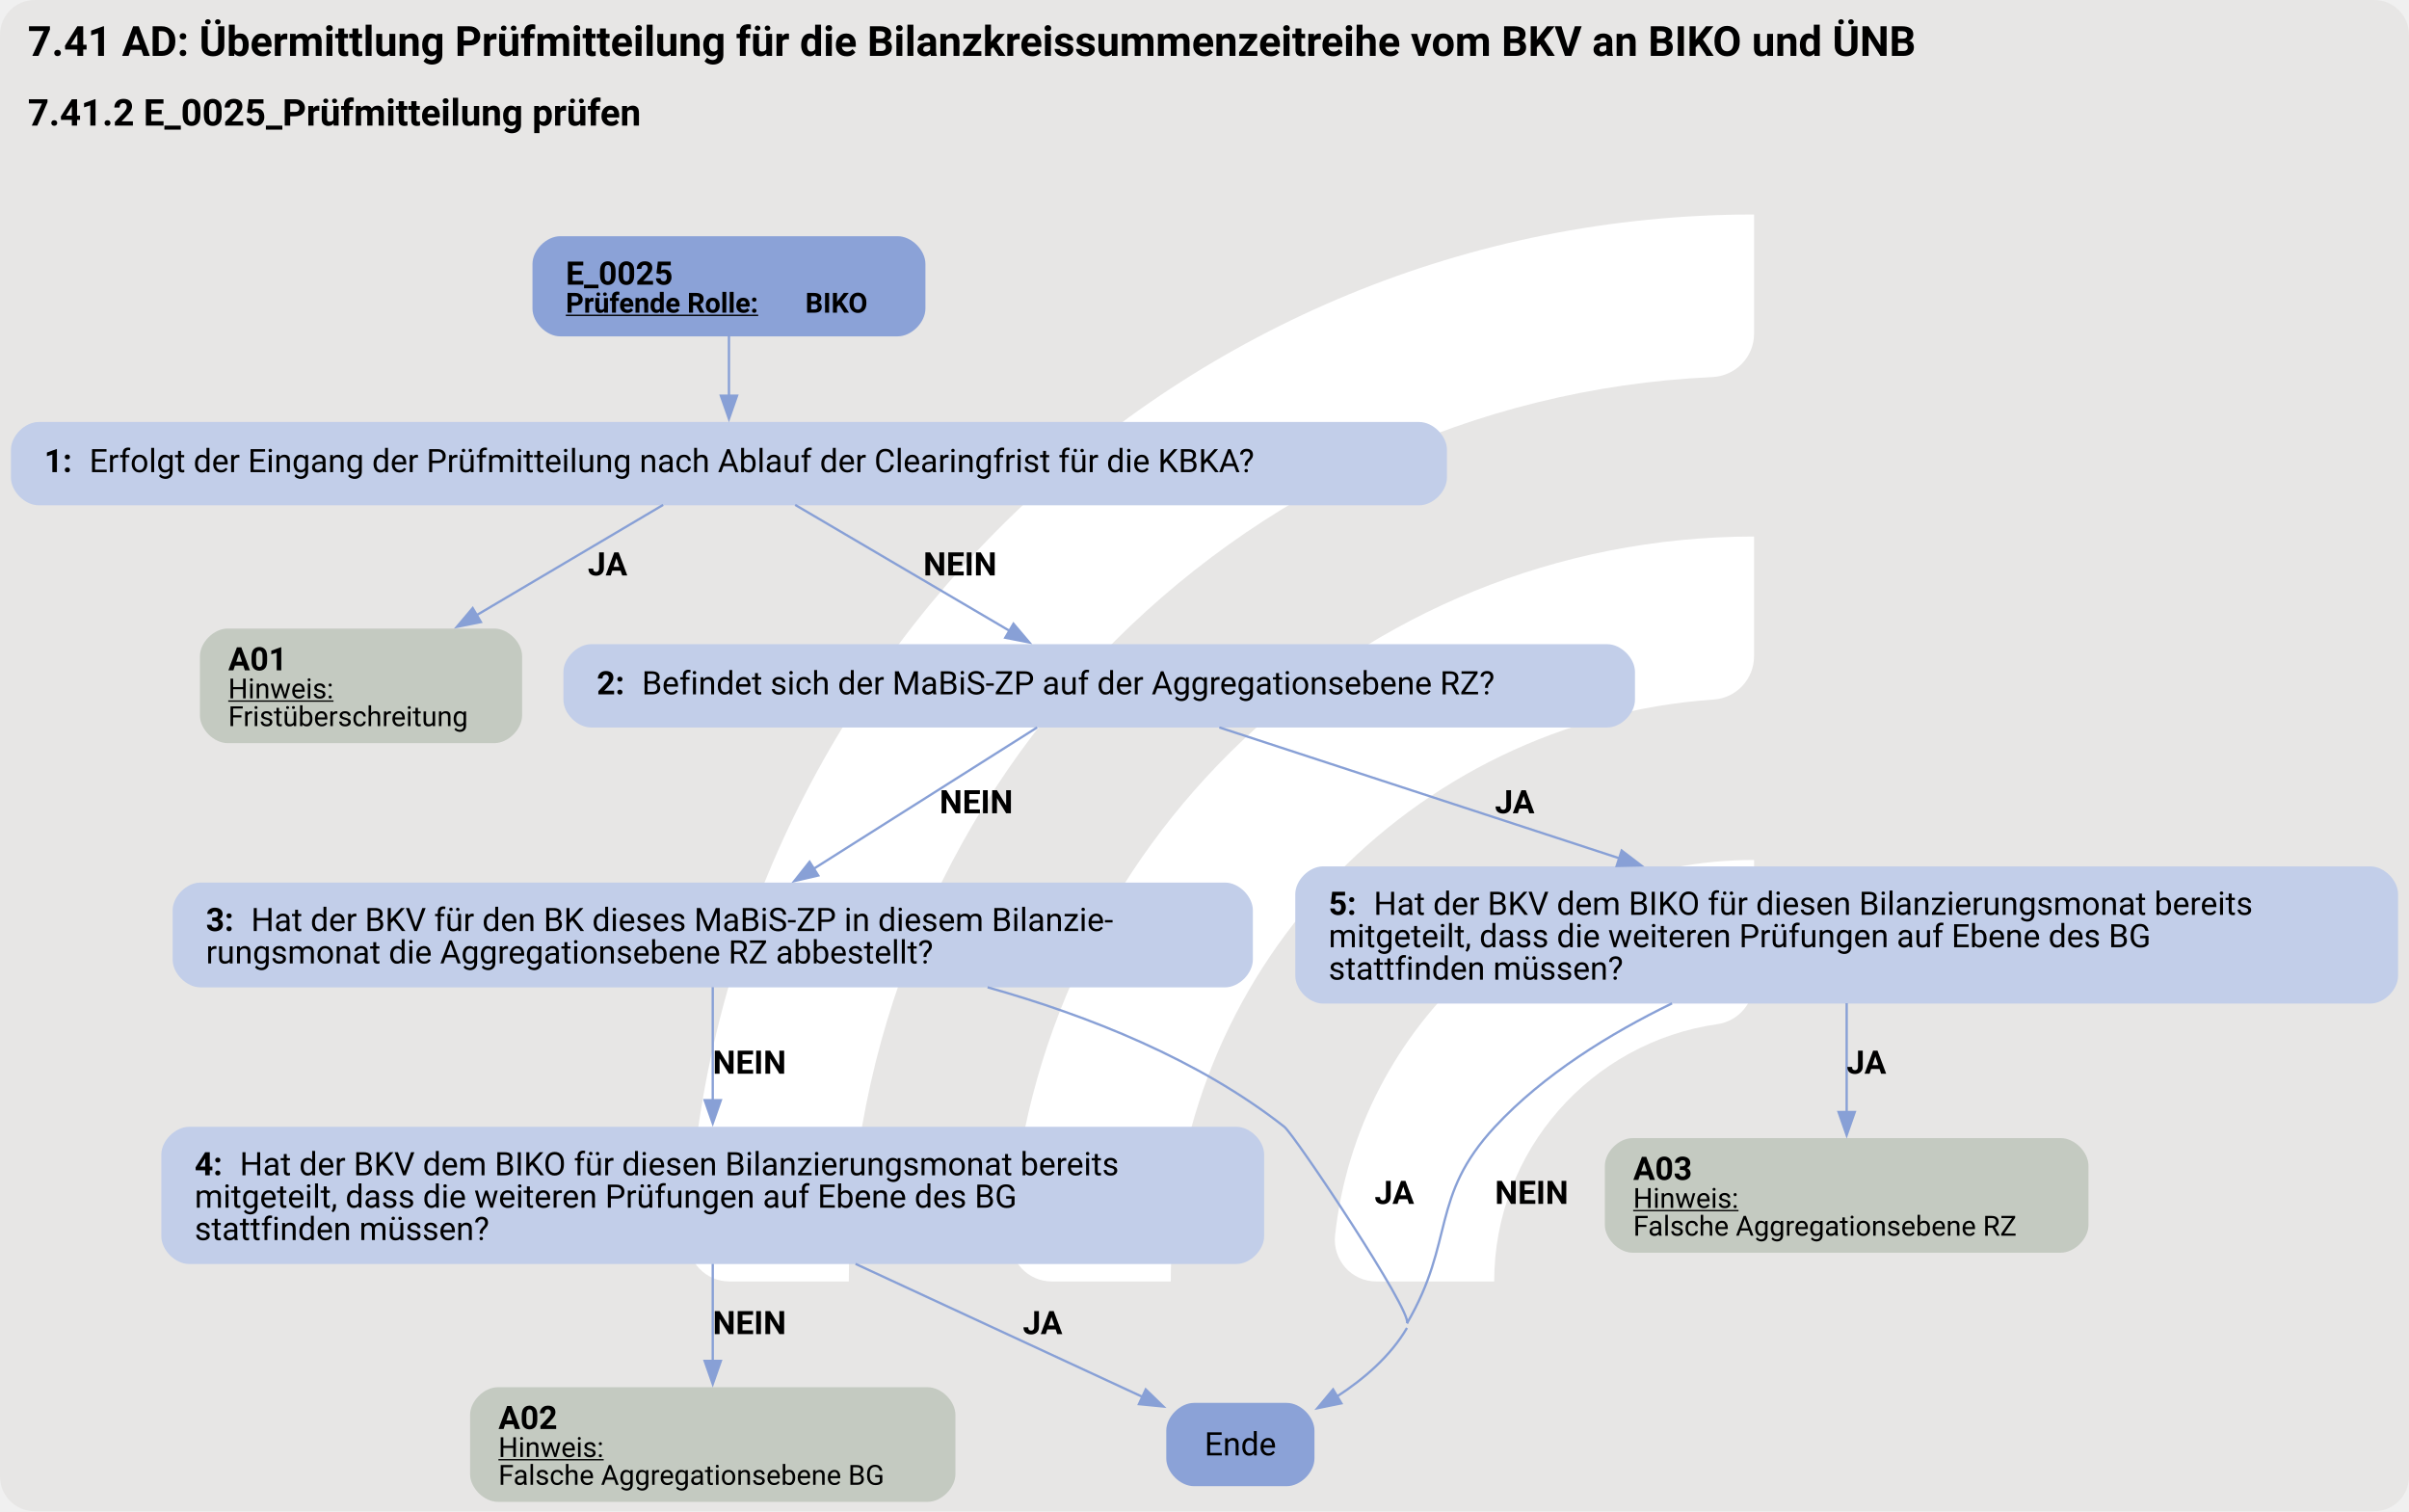
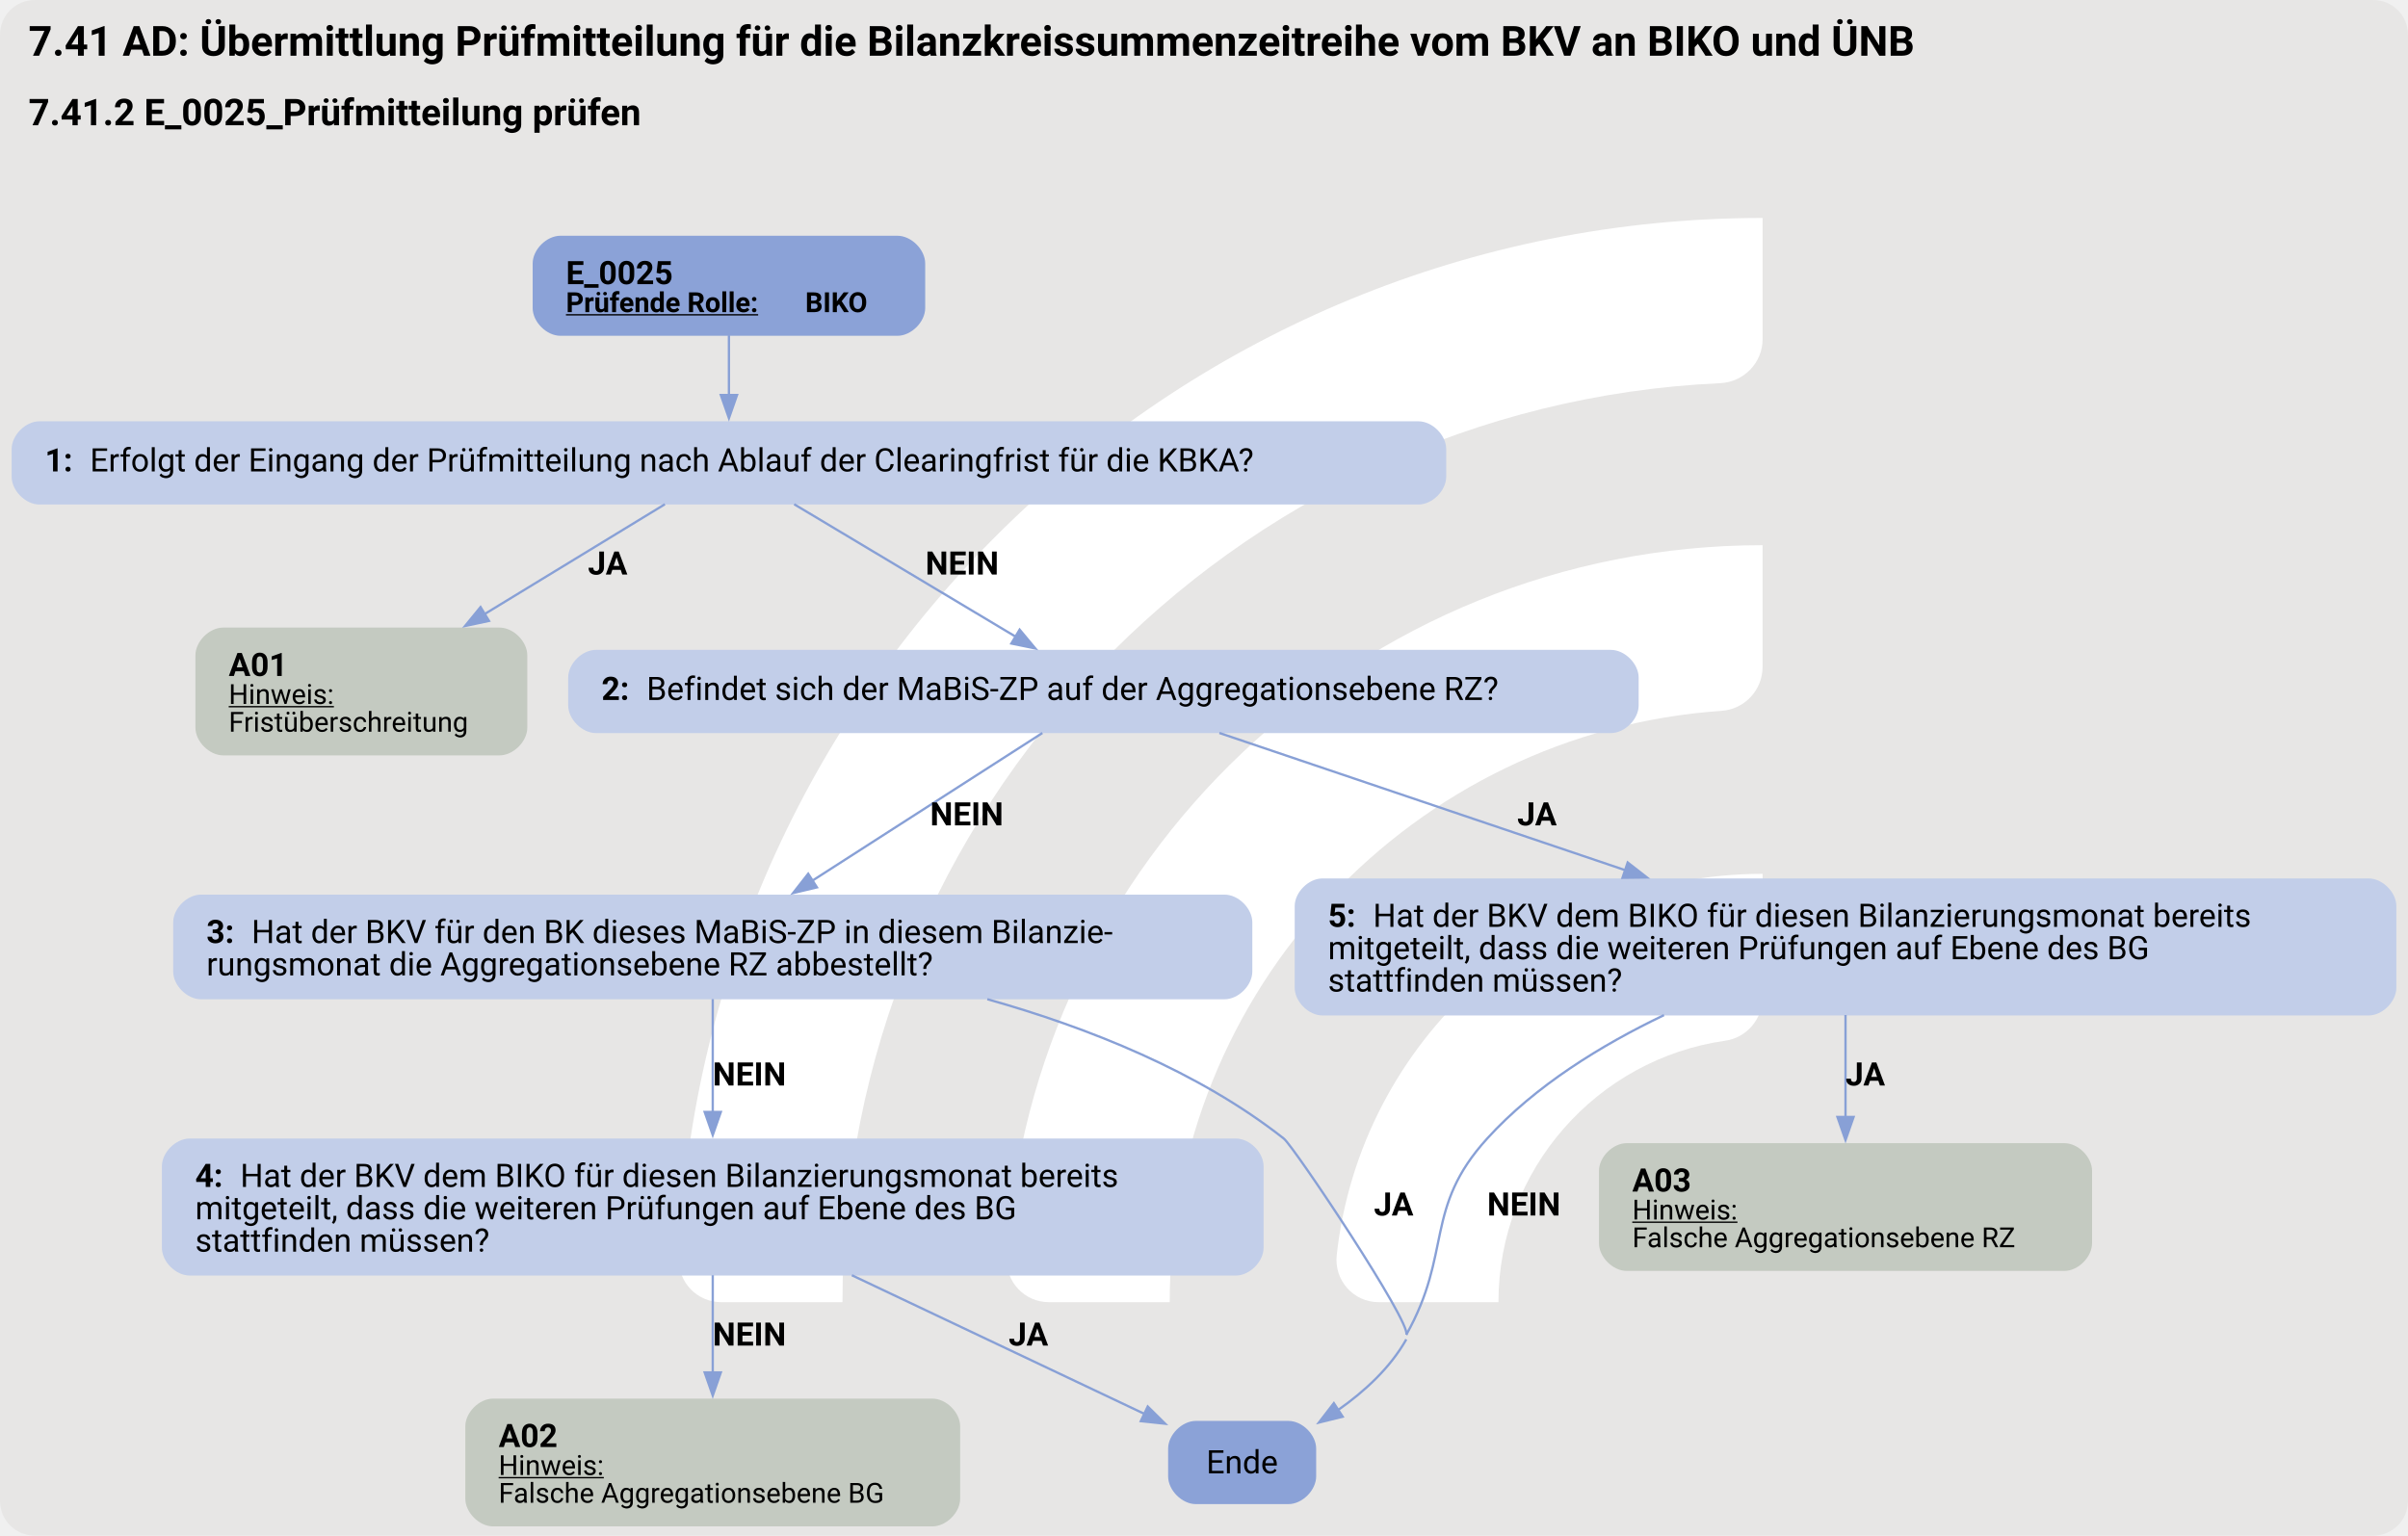
- <svg xmlns="http://www.w3.org/2000/svg" version="1.1" width="1388.0px" viewBox="0 0 1388.0 870.667" height="870.667px">
+ <svg xmlns="http://www.w3.org/2000/svg" version="1.1" width="1388.0px" viewBox="0 0 1388.0 885.333" height="885.333px">
  <g>
-     <svg version="1.1" width="1388.0px" viewBox="0 0 1388.0 870.667" height="870.667px">
-       <rect fill="#e7e6e5" x="0" y="0" width="1388.0" height="870.667" rx="20" ry="20" />
+     <svg version="1.1" width="1388.0px" viewBox="0 0 1388.0 885.333" height="885.333px">
+       <rect fill="#e7e6e5" x="0" y="0" width="1388.0" height="885.333" rx="20" ry="20" />
      <g>
-         <g transform="translate(338.9416, 87.06667) scale(1 1) translate(0, 0) scale(1.225946 1.225946) ">
+         <g transform="translate(332.9605, 88.53333) scale(1 1) translate(0, 0) scale(1.246597 1.246597) ">
          <defs>
            <style>.cls-1{fill:#fff;}</style>
          </defs>
          <path class="cls-1" d="M122.44,531.2h-56.1c-11,0-19.9-9.12-19.46-20.11C57.47,243.89,278.15,29.78,547.91,29.78v56.02c0,10.98-8.69,19.89-19.66,20.39-225.51,10.31-405.8,197-405.8,425Z" />
          <path class="cls-1" d="M273.78,531.2h-55.93c-11.23,0-20.09-9.48-19.43-20.69,10.74-183.44,163.39-329.39,349.48-329.39v56.26c0,10.71-8.27,19.62-18.96,20.35-142.35,9.77-255.17,128.69-255.17,273.46Z" />
          <path class="cls-1" d="M425.77,531.2h-55.45c-11.65,0-20.6-10.17-19.33-21.75,10.87-99.03,95.03-176.34,196.92-176.34v57.01c0,10.05-7.28,18.75-17.23,20.16-59.22,8.4-104.91,59.42-104.91,120.92Z" />
        </g>
-         <svg width="1041pt" height="653pt" viewBox="0.00 0.00 1041.00 652.88">
-           <g id="graph0" class="graph" transform="scale(1 1) rotate(0) translate(4 648.88)">
-             <text text-anchor="start" x="8" y="-624.78" font-family="Roboto, sans-serif" font-weight="bold" font-size="18.00">7.41 AD: Übermittlung Prüfmitteilung für die Bilanzkreissummenzeitreihe vom BKV an BIKO und ÜNB</text>
-             <text text-anchor="start" x="8" y="-594.68" font-family="Roboto, sans-serif" font-weight="bold" font-size="16.00">7.41.2 E_0025_Prüfmitteilung prüfen</text>
+         <svg width="1041pt" height="664pt" viewBox="0.00 0.00 1041.00 664.40">
+           <g id="graph0" class="graph" transform="scale(1 1) rotate(0) translate(4 660.4)">
+             <text text-anchor="start" x="8" y="-636.3" font-family="Roboto, sans-serif" font-weight="bold" font-size="18.00">7.41 AD: Übermittlung Prüfmitteilung für die Bilanzkreissummenzeitreihe vom BKV an BIKO und ÜNB</text>
+             <text text-anchor="start" x="8" y="-606.2" font-family="Roboto, sans-serif" font-weight="bold" font-size="16.00">7.41.2 E_0025_Prüfmitteilung prüfen</text>
            <g id="node1" class="node">
-               <path fill="#8ba2d7" stroke="black" stroke-width="0" d="M383.9,-546.88C383.9,-546.88 238.1,-546.88 238.1,-546.88 232.1,-546.88 226.1,-540.88 226.1,-534.88 226.1,-534.88 226.1,-515.6 226.1,-515.6 226.1,-509.6 232.1,-503.6 238.1,-503.6 238.1,-503.6 383.9,-503.6 383.9,-503.6 389.9,-503.6 395.9,-509.6 395.9,-515.6 395.9,-515.6 395.9,-534.88 395.9,-534.88 395.9,-540.88 389.9,-546.88 383.9,-546.88" />
-               <text text-anchor="start" x="240.5" y="-525.94" font-family="Roboto, sans-serif" font-weight="bold" font-size="14.00">E_0025</text>
-               <text text-anchor="start" x="240.5" y="-513.84" font-family="Roboto, sans-serif" font-weight="bold" text-decoration="underline" font-size="12.00">Prüfende Rolle:</text>
-               <text text-anchor="start" x="344" y="-513.84" font-family="Roboto, sans-serif" font-weight="bold" font-size="12.00"> BIKO</text>
+               <path fill="#8ba2d7" stroke="black" stroke-width="0" d="M383.9,-558.4C383.9,-558.4 238.1,-558.4 238.1,-558.4 232.1,-558.4 226.1,-552.4 226.1,-546.4 226.1,-546.4 226.1,-527.12 226.1,-527.12 226.1,-521.12 232.1,-515.12 238.1,-515.12 238.1,-515.12 383.9,-515.12 383.9,-515.12 389.9,-515.12 395.9,-521.12 395.9,-527.12 395.9,-527.12 395.9,-546.4 395.9,-546.4 395.9,-552.4 389.9,-558.4 383.9,-558.4" />
+               <text text-anchor="start" x="240.5" y="-537.46" font-family="Roboto, sans-serif" font-weight="bold" font-size="14.00">E_0025</text>
+               <text text-anchor="start" x="240.5" y="-525.36" font-family="Roboto, sans-serif" font-weight="bold" text-decoration="underline" font-size="12.00">Prüfende Rolle:</text>
+               <text text-anchor="start" x="344" y="-525.36" font-family="Roboto, sans-serif" font-weight="bold" font-size="12.00"> BIKO</text>
            </g>
            <g id="node2" class="node">
-               <path fill="#c2cee9" stroke="black" stroke-width="0" d="M609.27,-466.6C609.27,-466.6 12.73,-466.6 12.73,-466.6 6.73,-466.6 0.73,-460.6 0.73,-454.6 0.73,-454.6 0.73,-442.6 0.73,-442.6 0.73,-436.6 6.73,-430.6 12.73,-430.6 12.73,-430.6 609.27,-430.6 609.27,-430.6 615.27,-430.6 621.27,-436.6 621.27,-442.6 621.27,-442.6 621.27,-454.6 621.27,-454.6 621.27,-460.6 615.27,-466.6 609.27,-466.6" />
-               <text text-anchor="start" x="15.12" y="-444.92" font-family="Roboto, sans-serif" font-weight="bold" font-size="14.00">1: </text>
-               <text text-anchor="start" x="34.62" y="-444.92" font-family="Roboto, sans-serif" font-size="14.00">Erfolgt der Eingang der Prüfmitteilung nach Ablauf der Clearingfrist für die KBKA?</text>
+               <path fill="#c2cee9" stroke="black" stroke-width="0" d="M609.27,-478.12C609.27,-478.12 12.73,-478.12 12.73,-478.12 6.73,-478.12 0.73,-472.12 0.73,-466.12 0.73,-466.12 0.73,-454.12 0.73,-454.12 0.73,-448.12 6.73,-442.12 12.73,-442.12 12.73,-442.12 609.27,-442.12 609.27,-442.12 615.27,-442.12 621.27,-448.12 621.27,-454.12 621.27,-454.12 621.27,-466.12 621.27,-466.12 621.27,-472.12 615.27,-478.12 609.27,-478.12" />
+               <text text-anchor="start" x="15.12" y="-456.44" font-family="Roboto, sans-serif" font-weight="bold" font-size="14.00">1: </text>
+               <text text-anchor="start" x="34.62" y="-456.44" font-family="Roboto, sans-serif" font-size="14.00">Erfolgt der Eingang der Prüfmitteilung nach Ablauf der Clearingfrist für die KBKA?</text>
            </g>
            <g id="edge1" class="edge">
-               <path fill="none" stroke="#88a0d6" d="M311,-503.84C311,-495.77 311,-486.36 311,-477.67" />
-               <polygon fill="#88a0d6" stroke="#88a0d6" points="314.5,-477.96 311,-467.96 307.5,-477.96 314.5,-477.96" />
+               <path fill="none" stroke="#88a0d6" d="M311,-515.36C311,-507.29 311,-497.88 311,-489.19" />
+               <polygon fill="#88a0d6" stroke="#88a0d6" points="314.5,-489.48 311,-479.48 307.5,-489.48 314.5,-489.48" />
            </g>
            <g id="node3" class="node">
-               <path fill="#c4cac1" stroke="black" stroke-width="0" d="M209.62,-377.35C209.62,-377.35 94.38,-377.35 94.38,-377.35 88.38,-377.35 82.39,-371.35 82.39,-365.35 82.39,-365.35 82.39,-339.83 82.39,-339.83 82.39,-333.83 88.39,-327.83 94.39,-327.83 94.39,-327.83 209.62,-327.83 209.62,-327.83 215.62,-327.83 221.62,-333.83 221.62,-339.83 221.62,-339.83 221.62,-365.35 221.62,-365.35 221.62,-371.35 215.62,-377.35 209.62,-377.35" />
-               <text text-anchor="start" x="94.62" y="-359.29" font-family="Roboto, sans-serif" font-weight="bold" font-size="14.00">A01</text>
-               <text text-anchor="start" x="94.62" y="-347.19" font-family="Roboto, sans-serif" text-decoration="underline" font-size="12.00">Hinweis:</text>
-               <text text-anchor="start" x="94.62" y="-335.19" font-family="Roboto, sans-serif" font-size="12.00">Fristüberschreitung</text>
+               <path fill="#c4cac1" stroke="black" stroke-width="0" d="M211.78,-388.87C211.78,-388.87 92.22,-388.87 92.22,-388.87 86.22,-388.87 80.22,-382.87 80.22,-376.87 80.22,-376.87 80.22,-345.59 80.22,-345.59 80.22,-339.59 86.22,-333.59 92.22,-333.59 92.22,-333.59 211.78,-333.59 211.78,-333.59 217.78,-333.59 223.78,-339.59 223.78,-345.59 223.78,-345.59 223.78,-376.87 223.78,-376.87 223.78,-382.87 217.78,-388.87 211.78,-388.87" />
+               <text text-anchor="start" x="94.62" y="-367.93" font-family="Roboto, sans-serif" font-weight="bold" font-size="14.00">A01</text>
+               <text text-anchor="start" x="94.62" y="-355.83" font-family="Roboto, sans-serif" text-decoration="underline" font-size="12.00">Hinweis:</text>
+               <text text-anchor="start" x="94.62" y="-343.83" font-family="Roboto, sans-serif" font-size="12.00">Fristüberschreitung</text>
            </g>
            <g id="edge2" class="edge">
-               <path fill="none" stroke="#88a0d6" d="M282.57,-430.79C260.24,-417.59 228.57,-398.87 202.02,-383.17" />
-               <polygon fill="#88a0d6" stroke="#88a0d6" points="203.82,-380.16 193.43,-378.08 200.26,-386.19 203.82,-380.16" />
-               <text text-anchor="start" x="250" y="-400.3" font-family="Roboto, sans-serif" font-weight="bold" font-size="14.00">JA</text>
+               <path fill="none" stroke="#88a0d6" d="M283.3,-442.24C261.84,-429.17 231.47,-410.65 205.33,-394.73" />
+               <polygon fill="#88a0d6" stroke="#88a0d6" points="207.21,-391.77 196.85,-389.56 203.56,-397.75 207.21,-391.77" />
+               <text text-anchor="start" x="250" y="-411.82" font-family="Roboto, sans-serif" font-weight="bold" font-size="14.00">JA</text>
            </g>
            <g id="node4" class="node">
-               <path fill="#c2cee9" stroke="black" stroke-width="0" d="M690.52,-370.59C690.52,-370.59 251.48,-370.59 251.48,-370.59 245.48,-370.59 239.47,-364.59 239.47,-358.59 239.47,-358.59 239.47,-346.59 239.47,-346.59 239.47,-340.59 245.47,-334.59 251.47,-334.59 251.47,-334.59 690.52,-334.59 690.52,-334.59 696.52,-334.59 702.52,-340.59 702.52,-346.59 702.52,-346.59 702.52,-358.59 702.52,-358.59 702.52,-364.59 696.52,-370.59 690.52,-370.59" />
-               <text text-anchor="start" x="253.88" y="-348.91" font-family="Roboto, sans-serif" font-weight="bold" font-size="14.00">2: </text>
-               <text text-anchor="start" x="273.38" y="-348.91" font-family="Roboto, sans-serif" font-size="14.00">Befindet sich der MaBiS-ZP auf der Aggregationsebene RZ?</text>
+               <path fill="#c2cee9" stroke="black" stroke-width="0" d="M692.52,-379.23C692.52,-379.23 253.48,-379.23 253.48,-379.23 247.47,-379.23 241.47,-373.23 241.47,-367.23 241.47,-367.23 241.47,-355.23 241.47,-355.23 241.47,-349.23 247.47,-343.23 253.47,-343.23 253.47,-343.23 692.52,-343.23 692.52,-343.23 698.52,-343.23 704.52,-349.23 704.52,-355.23 704.52,-355.23 704.52,-367.23 704.52,-367.23 704.52,-373.23 698.52,-379.23 692.52,-379.23" />
+               <text text-anchor="start" x="255.88" y="-357.55" font-family="Roboto, sans-serif" font-weight="bold" font-size="14.00">2: </text>
+               <text text-anchor="start" x="275.38" y="-357.55" font-family="Roboto, sans-serif" font-size="14.00">Befindet sich der MaBiS-ZP auf der Aggregationsebene RZ?</text>
            </g>
            <g id="edge3" class="edge">
-               <path fill="none" stroke="#88a0d6" d="M339.6,-430.79C365.5,-415.58 403.84,-393.05 432.43,-376.25" />
-               <polygon fill="#88a0d6" stroke="#88a0d6" points="433.95,-379.42 440.8,-371.34 430.4,-373.38 433.95,-379.42" />
-               <text text-anchor="start" x="395" y="-400.3" font-family="Roboto, sans-serif" font-weight="bold" font-size="14.00">NEIN</text>
+               <path fill="none" stroke="#88a0d6" d="M339.22,-442.24C365.85,-426.31 405.97,-402.32 435.33,-384.76" />
+               <polygon fill="#88a0d6" stroke="#88a0d6" points="436.75,-387.99 443.53,-379.85 433.16,-381.98 436.75,-387.99" />
+               <text text-anchor="start" x="396" y="-411.82" font-family="Roboto, sans-serif" font-weight="bold" font-size="14.00">NEIN</text>
            </g>
            <g id="node5" class="node">
-               <path fill="#c2cee9" stroke="black" stroke-width="0" d="M525.4,-267.58C525.4,-267.58 82.6,-267.58 82.6,-267.58 76.6,-267.58 70.6,-261.58 70.6,-255.58 70.6,-255.58 70.6,-234.3 70.6,-234.3 70.6,-228.3 76.6,-222.3 82.6,-222.3 82.6,-222.3 525.4,-222.3 525.4,-222.3 531.4,-222.3 537.4,-228.3 537.4,-234.3 537.4,-234.3 537.4,-255.58 537.4,-255.58 537.4,-261.58 531.4,-267.58 525.4,-267.58" />
-               <text text-anchor="start" x="85" y="-246.64" font-family="Roboto, sans-serif" font-weight="bold" font-size="14.00">3: </text>
-               <text text-anchor="start" x="104.5" y="-246.64" font-family="Roboto, sans-serif" font-size="14.00">Hat der BKV für den BK dieses MaBiS-ZP in diesem Bilanzie-</text>
-               <text text-anchor="start" x="85" y="-232.64" font-family="Roboto, sans-serif" font-size="14.00">rungsmonat die Aggregationsebene RZ abbestellt?</text>
+               <path fill="#c2cee9" stroke="black" stroke-width="0" d="M525.4,-273.34C525.4,-273.34 82.6,-273.34 82.6,-273.34 76.6,-273.34 70.6,-267.34 70.6,-261.34 70.6,-261.34 70.6,-240.06 70.6,-240.06 70.6,-234.06 76.6,-228.06 82.6,-228.06 82.6,-228.06 525.4,-228.06 525.4,-228.06 531.4,-228.06 537.4,-234.06 537.4,-240.06 537.4,-240.06 537.4,-261.34 537.4,-261.34 537.4,-267.34 531.4,-273.34 525.4,-273.34" />
+               <text text-anchor="start" x="85" y="-252.4" font-family="Roboto, sans-serif" font-weight="bold" font-size="14.00">3: </text>
+               <text text-anchor="start" x="104.5" y="-252.4" font-family="Roboto, sans-serif" font-size="14.00">Hat der BKV für den BK dieses MaBiS-ZP in diesem Bilanzie-</text>
+               <text text-anchor="start" x="85" y="-238.4" font-family="Roboto, sans-serif" font-size="14.00">rungsmonat die Aggregationsebene RZ abbestellt?</text>
            </g>
            <g id="edge4" class="edge">
-               <path fill="none" stroke="#88a0d6" d="M444.17,-334.62C418.13,-318.14 378.16,-292.86 347.56,-273.5" />
-               <polygon fill="#88a0d6" stroke="#88a0d6" points="349.59,-270.64 339.26,-268.25 345.84,-276.55 349.59,-270.64" />
-               <text text-anchor="start" x="402" y="-297.53" font-family="Roboto, sans-serif" font-weight="bold" font-size="14.00">NEIN</text>
+               <path fill="none" stroke="#88a0d6" d="M446.59,-343.27C419.92,-326.15 378.29,-299.41 346.88,-279.24" />
+               <polygon fill="#88a0d6" stroke="#88a0d6" points="349.07,-276.48 338.76,-274.02 345.29,-282.37 349.07,-276.48" />
+               <text text-anchor="start" x="398" y="-303.29" font-family="Roboto, sans-serif" font-weight="bold" font-size="14.00">NEIN</text>
            </g>
            <g id="node9" class="node">
-               <path fill="#c2cee9" stroke="black" stroke-width="0" d="M1020.28,-274.58C1020.28,-274.58 567.73,-274.58 567.73,-274.58 561.73,-274.58 555.73,-268.58 555.73,-262.58 555.73,-262.58 555.73,-227.3 555.73,-227.3 555.73,-221.3 561.73,-215.3 567.73,-215.3 567.73,-215.3 1020.28,-215.3 1020.28,-215.3 1026.28,-215.3 1032.28,-221.3 1032.28,-227.3 1032.28,-227.3 1032.28,-262.58 1032.28,-262.58 1032.28,-268.58 1026.28,-274.58 1020.28,-274.58" />
-               <text text-anchor="start" x="570.12" y="-253.64" font-family="Roboto, sans-serif" font-weight="bold" font-size="14.00">5: </text>
-               <text text-anchor="start" x="589.62" y="-253.64" font-family="Roboto, sans-serif" font-size="14.00">Hat der BKV dem BIKO für diesen Bilanzierungsmonat bereits</text>
-               <text text-anchor="start" x="570.12" y="-239.64" font-family="Roboto, sans-serif" font-size="14.00">mitgeteilt, dass die weiteren Prüfungen auf Ebene des BG</text>
-               <text text-anchor="start" x="570.12" y="-225.64" font-family="Roboto, sans-serif" font-size="14.00">stattfinden müssen?</text>
+               <path fill="#c2cee9" stroke="black" stroke-width="0" d="M1020.28,-280.34C1020.28,-280.34 567.73,-280.34 567.73,-280.34 561.73,-280.34 555.73,-274.34 555.73,-268.34 555.73,-268.34 555.73,-233.06 555.73,-233.06 555.73,-227.06 561.73,-221.06 567.73,-221.06 567.73,-221.06 1020.28,-221.06 1020.28,-221.06 1026.28,-221.06 1032.28,-227.06 1032.28,-233.06 1032.28,-233.06 1032.28,-268.34 1032.28,-268.34 1032.28,-274.34 1026.28,-280.34 1020.28,-280.34" />
+               <text text-anchor="start" x="570.12" y="-259.4" font-family="Roboto, sans-serif" font-weight="bold" font-size="14.00">5: </text>
+               <text text-anchor="start" x="589.62" y="-259.4" font-family="Roboto, sans-serif" font-size="14.00">Hat der BKV dem BIKO für diesen Bilanzierungsmonat bereits</text>
+               <text text-anchor="start" x="570.12" y="-245.4" font-family="Roboto, sans-serif" font-size="14.00">mitgeteilt, dass die weiteren Prüfungen auf Ebene des BG</text>
+               <text text-anchor="start" x="570.12" y="-231.4" font-family="Roboto, sans-serif" font-size="14.00">stattfinden müssen?</text>
            </g>
            <g id="edge5" class="edge">
-               <path fill="none" stroke="#88a0d6" d="M522.9,-334.62C569.39,-319.41 638.82,-296.7 695.78,-278.07" />
-               <polygon fill="#88a0d6" stroke="#88a0d6" points="696.77,-281.42 705.19,-274.99 694.6,-274.77 696.77,-281.42" />
-               <text text-anchor="start" x="642" y="-297.53" font-family="Roboto, sans-serif" font-weight="bold" font-size="14.00">JA</text>
+               <path fill="none" stroke="#88a0d6" d="M523.16,-343.27C570.05,-327.42 641.3,-303.33 698.96,-283.83" />
+               <polygon fill="#88a0d6" stroke="#88a0d6" points="699.77,-287.25 708.12,-280.74 697.53,-280.62 699.77,-287.25" />
+               <text text-anchor="start" x="652" y="-303.29" font-family="Roboto, sans-serif" font-weight="bold" font-size="14.00">JA</text>
            </g>
            <g id="node6" class="node">
-               <path fill="#8ba2d7" stroke="black" stroke-width="0" d="M552.02,-42.76C552.02,-42.76 511.98,-42.76 511.98,-42.76 505.98,-42.76 499.98,-36.76 499.98,-30.76 499.98,-30.76 499.98,-18.76 499.98,-18.76 499.98,-12.76 505.98,-6.76 511.98,-6.76 511.98,-6.76 552.02,-6.76 552.02,-6.76 558.02,-6.76 564.02,-12.76 564.02,-18.76 564.02,-18.76 564.02,-30.76 564.02,-30.76 564.02,-36.76 558.02,-42.76 552.02,-42.76" />
-               <text text-anchor="middle" x="532" y="-20.08" font-family="Roboto, sans-serif" font-size="14.00">Ende</text>
+               <path fill="#8ba2d7" stroke="black" stroke-width="0" d="M553.02,-45.64C553.02,-45.64 512.98,-45.64 512.98,-45.64 506.98,-45.64 500.98,-39.64 500.98,-33.64 500.98,-33.64 500.98,-21.64 500.98,-21.64 500.98,-15.64 506.98,-9.64 512.98,-9.64 512.98,-9.64 553.02,-9.64 553.02,-9.64 559.02,-9.64 565.02,-15.64 565.02,-21.64 565.02,-21.64 565.02,-33.64 565.02,-33.64 565.02,-39.64 559.02,-45.64 553.02,-45.64" />
+               <text text-anchor="middle" x="533" y="-22.96" font-family="Roboto, sans-serif" font-size="14.00">Ende</text>
            </g>
            <g id="edge7" class="edge">
-               <path fill="none" stroke="#88a0d6" d="M422.77,-222.33C466.38,-210.06 514.07,-191.1 551,-162.05 555.37,-158.61 606.55,-82.09 604,-77.14" />
-               <path fill="none" stroke="#88a0d6" d="M604,-75.14C596.89,-62.98 585.45,-53.13 573.76,-45.53" />
-               <polygon fill="#88a0d6" stroke="#88a0d6" points="575.65,-42.58 565.27,-40.45 572.06,-48.59 575.65,-42.58" />
-               <text text-anchor="start" x="590" y="-128.74" font-family="Roboto, sans-serif" font-weight="bold" font-size="14.00">JA</text>
+               <path fill="none" stroke="#88a0d6" d="M422.77,-228.09C466.38,-215.82 514.07,-196.86 551,-167.81 555.37,-164.37 606.46,-87.89 604,-82.91" />
+               <path fill="none" stroke="#88a0d6" d="M604,-80.91C597.08,-68.61 585.94,-58.39 574.51,-50.35" />
+               <polygon fill="#88a0d6" stroke="#88a0d6" points="576.49,-47.46 566.2,-44.93 572.67,-53.32 576.49,-47.46" />
+               <text text-anchor="start" x="590" y="-134.5" font-family="Roboto, sans-serif" font-weight="bold" font-size="14.00">JA</text>
            </g>
            <g id="node7" class="node">
-               <path fill="#c2cee9" stroke="black" stroke-width="0" d="M530.27,-162.05C530.27,-162.05 77.73,-162.05 77.73,-162.05 71.73,-162.05 65.72,-156.05 65.72,-150.05 65.72,-150.05 65.72,-114.77 65.72,-114.77 65.72,-108.77 71.72,-102.77 77.72,-102.77 77.72,-102.77 530.27,-102.77 530.27,-102.77 536.27,-102.77 542.27,-108.77 542.27,-114.77 542.27,-114.77 542.27,-150.05 542.27,-150.05 542.27,-156.05 536.27,-162.05 530.27,-162.05" />
-               <text text-anchor="start" x="80.12" y="-141.11" font-family="Roboto, sans-serif" font-weight="bold" font-size="14.00">4: </text>
-               <text text-anchor="start" x="99.62" y="-141.11" font-family="Roboto, sans-serif" font-size="14.00">Hat der BKV dem BIKO für diesen Bilanzierungsmonat bereits</text>
-               <text text-anchor="start" x="80.12" y="-127.11" font-family="Roboto, sans-serif" font-size="14.00">mitgeteilt, dass die weiteren Prüfungen auf Ebene des BG</text>
-               <text text-anchor="start" x="80.12" y="-113.11" font-family="Roboto, sans-serif" font-size="14.00">stattfinden müssen?</text>
+               <path fill="#c2cee9" stroke="black" stroke-width="0" d="M530.27,-167.81C530.27,-167.81 77.73,-167.81 77.73,-167.81 71.72,-167.81 65.72,-161.81 65.72,-155.81 65.72,-155.81 65.72,-120.53 65.72,-120.53 65.72,-114.53 71.72,-108.53 77.72,-108.53 77.72,-108.53 530.27,-108.53 530.27,-108.53 536.27,-108.53 542.27,-114.53 542.27,-120.53 542.27,-120.53 542.27,-155.81 542.27,-155.81 542.27,-161.81 536.27,-167.81 530.27,-167.81" />
+               <text text-anchor="start" x="80.12" y="-146.87" font-family="Roboto, sans-serif" font-weight="bold" font-size="14.00">4: </text>
+               <text text-anchor="start" x="99.62" y="-146.87" font-family="Roboto, sans-serif" font-size="14.00">Hat der BKV dem BIKO für diesen Bilanzierungsmonat bereits</text>
+               <text text-anchor="start" x="80.12" y="-132.87" font-family="Roboto, sans-serif" font-size="14.00">mitgeteilt, dass die weiteren Prüfungen auf Ebene des BG</text>
+               <text text-anchor="start" x="80.12" y="-118.87" font-family="Roboto, sans-serif" font-size="14.00">stattfinden müssen?</text>
            </g>
            <g id="edge6" class="edge">
-               <path fill="none" stroke="#88a0d6" d="M304,-222.37C304,-208.38 304,-189.74 304,-173.13" />
-               <polygon fill="#88a0d6" stroke="#88a0d6" points="307.5,-173.56 304,-163.56 300.5,-173.56 307.5,-173.56" />
-               <text text-anchor="start" x="304" y="-185" font-family="Roboto, sans-serif" font-weight="bold" font-size="14.00">NEIN</text>
+               <path fill="none" stroke="#88a0d6" d="M304,-228.13C304,-214.14 304,-195.5 304,-178.89" />
+               <polygon fill="#88a0d6" stroke="#88a0d6" points="307.5,-179.32 304,-169.32 300.5,-179.32 307.5,-179.32" />
+               <text text-anchor="start" x="304" y="-190.76" font-family="Roboto, sans-serif" font-weight="bold" font-size="14.00">NEIN</text>
            </g>
            <g id="edge9" class="edge">
-               <path fill="none" stroke="#88a0d6" d="M365.7,-102.82C405.02,-84.6 454.94,-61.47 489.78,-45.32" />
-               <polygon fill="#88a0d6" stroke="#88a0d6" points="491.11,-48.57 498.71,-41.19 488.16,-42.22 491.11,-48.57" />
-               <text text-anchor="start" x="438" y="-72.47" font-family="Roboto, sans-serif" font-weight="bold" font-size="14.00">JA</text>
+               <path fill="none" stroke="#88a0d6" d="M364.17,-108.66C404.09,-89.73 455.48,-65.38 491.03,-48.53" />
+               <polygon fill="#88a0d6" stroke="#88a0d6" points="492.16,-51.87 499.7,-44.42 489.16,-45.54 492.16,-51.87" />
+               <text text-anchor="start" x="432" y="-78.23" font-family="Roboto, sans-serif" font-weight="bold" font-size="14.00">JA</text>
            </g>
            <g id="node8" class="node">
-               <path fill="#c4cac1" stroke="black" stroke-width="0" d="M396.87,-49.52C396.87,-49.52 211.13,-49.52 211.13,-49.52 205.13,-49.52 199.13,-43.52 199.13,-37.52 199.13,-37.52 199.13,-12 199.13,-12 199.13,-6 205.13,0 211.13,0 211.13,0 396.87,0 396.87,0 402.87,0 408.87,-6 408.87,-12 408.87,-12 408.87,-37.52 408.87,-37.52 408.87,-43.52 402.87,-49.52 396.87,-49.52" />
-               <text text-anchor="start" x="211.38" y="-31.46" font-family="Roboto, sans-serif" font-weight="bold" font-size="14.00">A02</text>
-               <text text-anchor="start" x="211.38" y="-19.36" font-family="Roboto, sans-serif" text-decoration="underline" font-size="12.00">Hinweis:</text>
-               <text text-anchor="start" x="211.38" y="-7.36" font-family="Roboto, sans-serif" font-size="12.00">Falsche Aggregationsebene BG</text>
+               <path fill="#c4cac1" stroke="black" stroke-width="0" d="M399.02,-55.28C399.02,-55.28 208.97,-55.28 208.97,-55.28 202.97,-55.28 196.97,-49.28 196.97,-43.28 196.97,-43.28 196.97,-12 196.97,-12 196.97,-6 202.97,0 208.97,0 208.97,0 399.02,0 399.02,0 405.02,0 411.02,-6 411.02,-12 411.02,-12 411.02,-43.28 411.02,-43.28 411.02,-49.28 405.02,-55.28 399.02,-55.28" />
+               <text text-anchor="start" x="211.38" y="-34.34" font-family="Roboto, sans-serif" font-weight="bold" font-size="14.00">A02</text>
+               <text text-anchor="start" x="211.38" y="-22.24" font-family="Roboto, sans-serif" text-decoration="underline" font-size="12.00">Hinweis:</text>
+               <text text-anchor="start" x="211.38" y="-10.24" font-family="Roboto, sans-serif" font-size="12.00">Falsche Aggregationsebene BG</text>
            </g>
            <g id="edge8" class="edge">
-               <path fill="none" stroke="#88a0d6" d="M304,-102.82C304,-89.87 304,-74.44 304,-60.8" />
-               <polygon fill="#88a0d6" stroke="#88a0d6" points="307.5,-60.89 304,-50.89 300.5,-60.89 307.5,-60.89" />
-               <text text-anchor="start" x="304" y="-72.47" font-family="Roboto, sans-serif" font-weight="bold" font-size="14.00">NEIN</text>
+               <path fill="none" stroke="#88a0d6" d="M304,-108.66C304,-95.7 304,-80.2 304,-66.31" />
+               <polygon fill="#88a0d6" stroke="#88a0d6" points="307.5,-66.62 304,-56.62 300.5,-66.62 307.5,-66.62" />
+               <text text-anchor="start" x="304" y="-78.23" font-family="Roboto, sans-serif" font-weight="bold" font-size="14.00">NEIN</text>
            </g>
            <g id="edge11" class="edge">
-               <path fill="none" stroke="#88a0d6" d="M718.54,-215.39C691.73,-202.34 663.02,-184.67 642,-162.05 613.86,-131.76 624.85,-112.85 604,-77.14" />
-               <text text-anchor="start" x="642" y="-128.74" font-family="Roboto, sans-serif" font-weight="bold" font-size="14.00">NEIN</text>
+               <path fill="none" stroke="#88a0d6" d="M715.48,-221.2C688.45,-208.27 659.78,-190.67 639,-167.81 611.54,-137.61 624,-118.48 604,-82.91" />
+               <text text-anchor="start" x="639" y="-134.5" font-family="Roboto, sans-serif" font-weight="bold" font-size="14.00">NEIN</text>
            </g>
            <g id="node10" class="node">
-               <path fill="#c4cac1" stroke="black" stroke-width="0" d="M886.49,-157.17C886.49,-157.17 701.51,-157.17 701.51,-157.17 695.51,-157.17 689.51,-151.17 689.51,-145.17 689.51,-145.17 689.51,-119.65 689.51,-119.65 689.51,-113.65 695.51,-107.65 701.51,-107.65 701.51,-107.65 886.49,-107.65 886.49,-107.65 892.49,-107.65 898.49,-113.65 898.49,-119.65 898.49,-119.65 898.49,-145.17 898.49,-145.17 898.49,-151.17 892.49,-157.17 886.49,-157.17" />
-               <text text-anchor="start" x="701.75" y="-139.11" font-family="Roboto, sans-serif" font-weight="bold" font-size="14.00">A03</text>
-               <text text-anchor="start" x="701.75" y="-127.01" font-family="Roboto, sans-serif" text-decoration="underline" font-size="12.00">Hinweis:</text>
-               <text text-anchor="start" x="701.75" y="-115.01" font-family="Roboto, sans-serif" font-size="12.00">Falsche Aggregationsebene RZ</text>
+               <path fill="#c4cac1" stroke="black" stroke-width="0" d="M888.65,-165.81C888.65,-165.81 699.35,-165.81 699.35,-165.81 693.35,-165.81 687.35,-159.81 687.35,-153.81 687.35,-153.81 687.35,-122.53 687.35,-122.53 687.35,-116.53 693.35,-110.53 699.35,-110.53 699.35,-110.53 888.65,-110.53 888.65,-110.53 894.65,-110.53 900.65,-116.53 900.65,-122.53 900.65,-122.53 900.65,-153.81 900.65,-153.81 900.65,-159.81 894.65,-165.81 888.65,-165.81" />
+               <text text-anchor="start" x="701.75" y="-144.87" font-family="Roboto, sans-serif" font-weight="bold" font-size="14.00">A03</text>
+               <text text-anchor="start" x="701.75" y="-132.77" font-family="Roboto, sans-serif" text-decoration="underline" font-size="12.00">Hinweis:</text>
+               <text text-anchor="start" x="701.75" y="-120.77" font-family="Roboto, sans-serif" font-size="12.00">Falsche Aggregationsebene RZ</text>
            </g>
            <g id="edge10" class="edge">
-               <path fill="none" stroke="#88a0d6" d="M794,-215.48C794,-201 794,-183.29 794,-168.03" />
-               <polygon fill="#88a0d6" stroke="#88a0d6" points="797.5,-168.44 794,-158.44 790.5,-168.44 797.5,-168.44" />
-               <text text-anchor="start" x="794" y="-185" font-family="Roboto, sans-serif" font-weight="bold" font-size="14.00">JA</text>
+               <path fill="none" stroke="#88a0d6" d="M794,-221.24C794,-207.71 794,-191.36 794,-176.82" />
+               <polygon fill="#88a0d6" stroke="#88a0d6" points="797.5,-177.15 794,-167.15 790.5,-177.15 797.5,-177.15" />
+               <text text-anchor="start" x="794" y="-190.76" font-family="Roboto, sans-serif" font-weight="bold" font-size="14.00">JA</text>
            </g>
          </g>
        </svg>
      </g>
    </svg>
  </g>
</svg>
